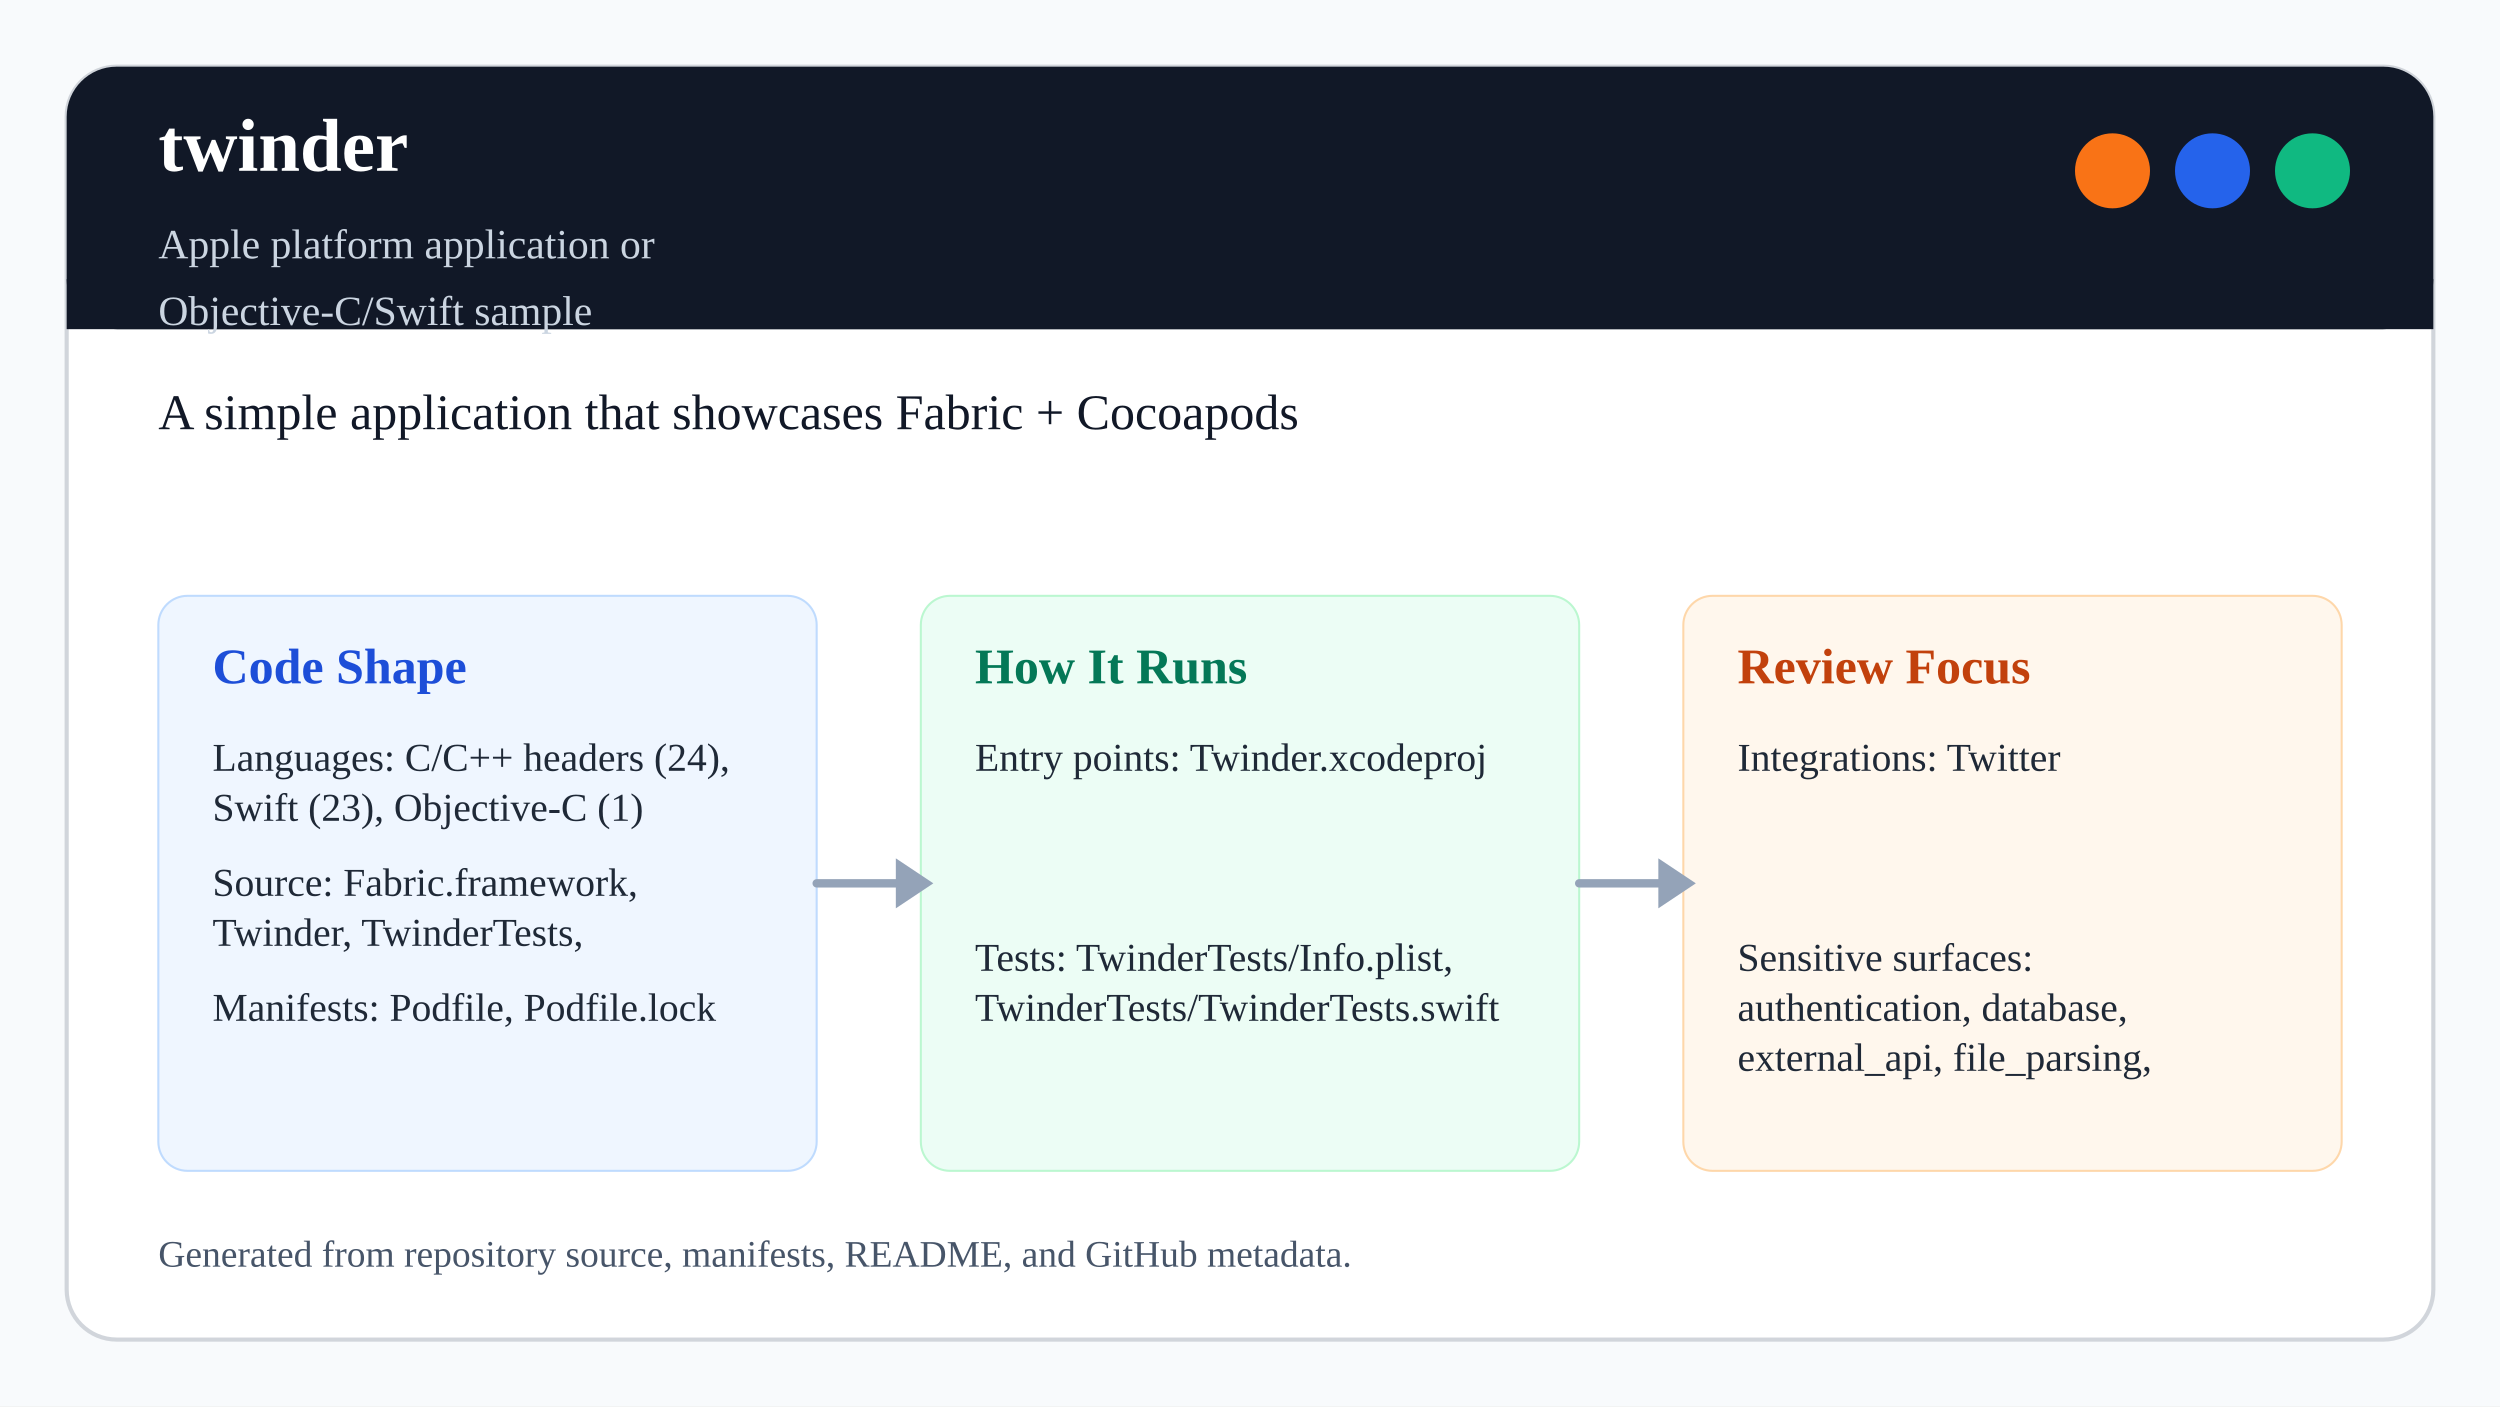
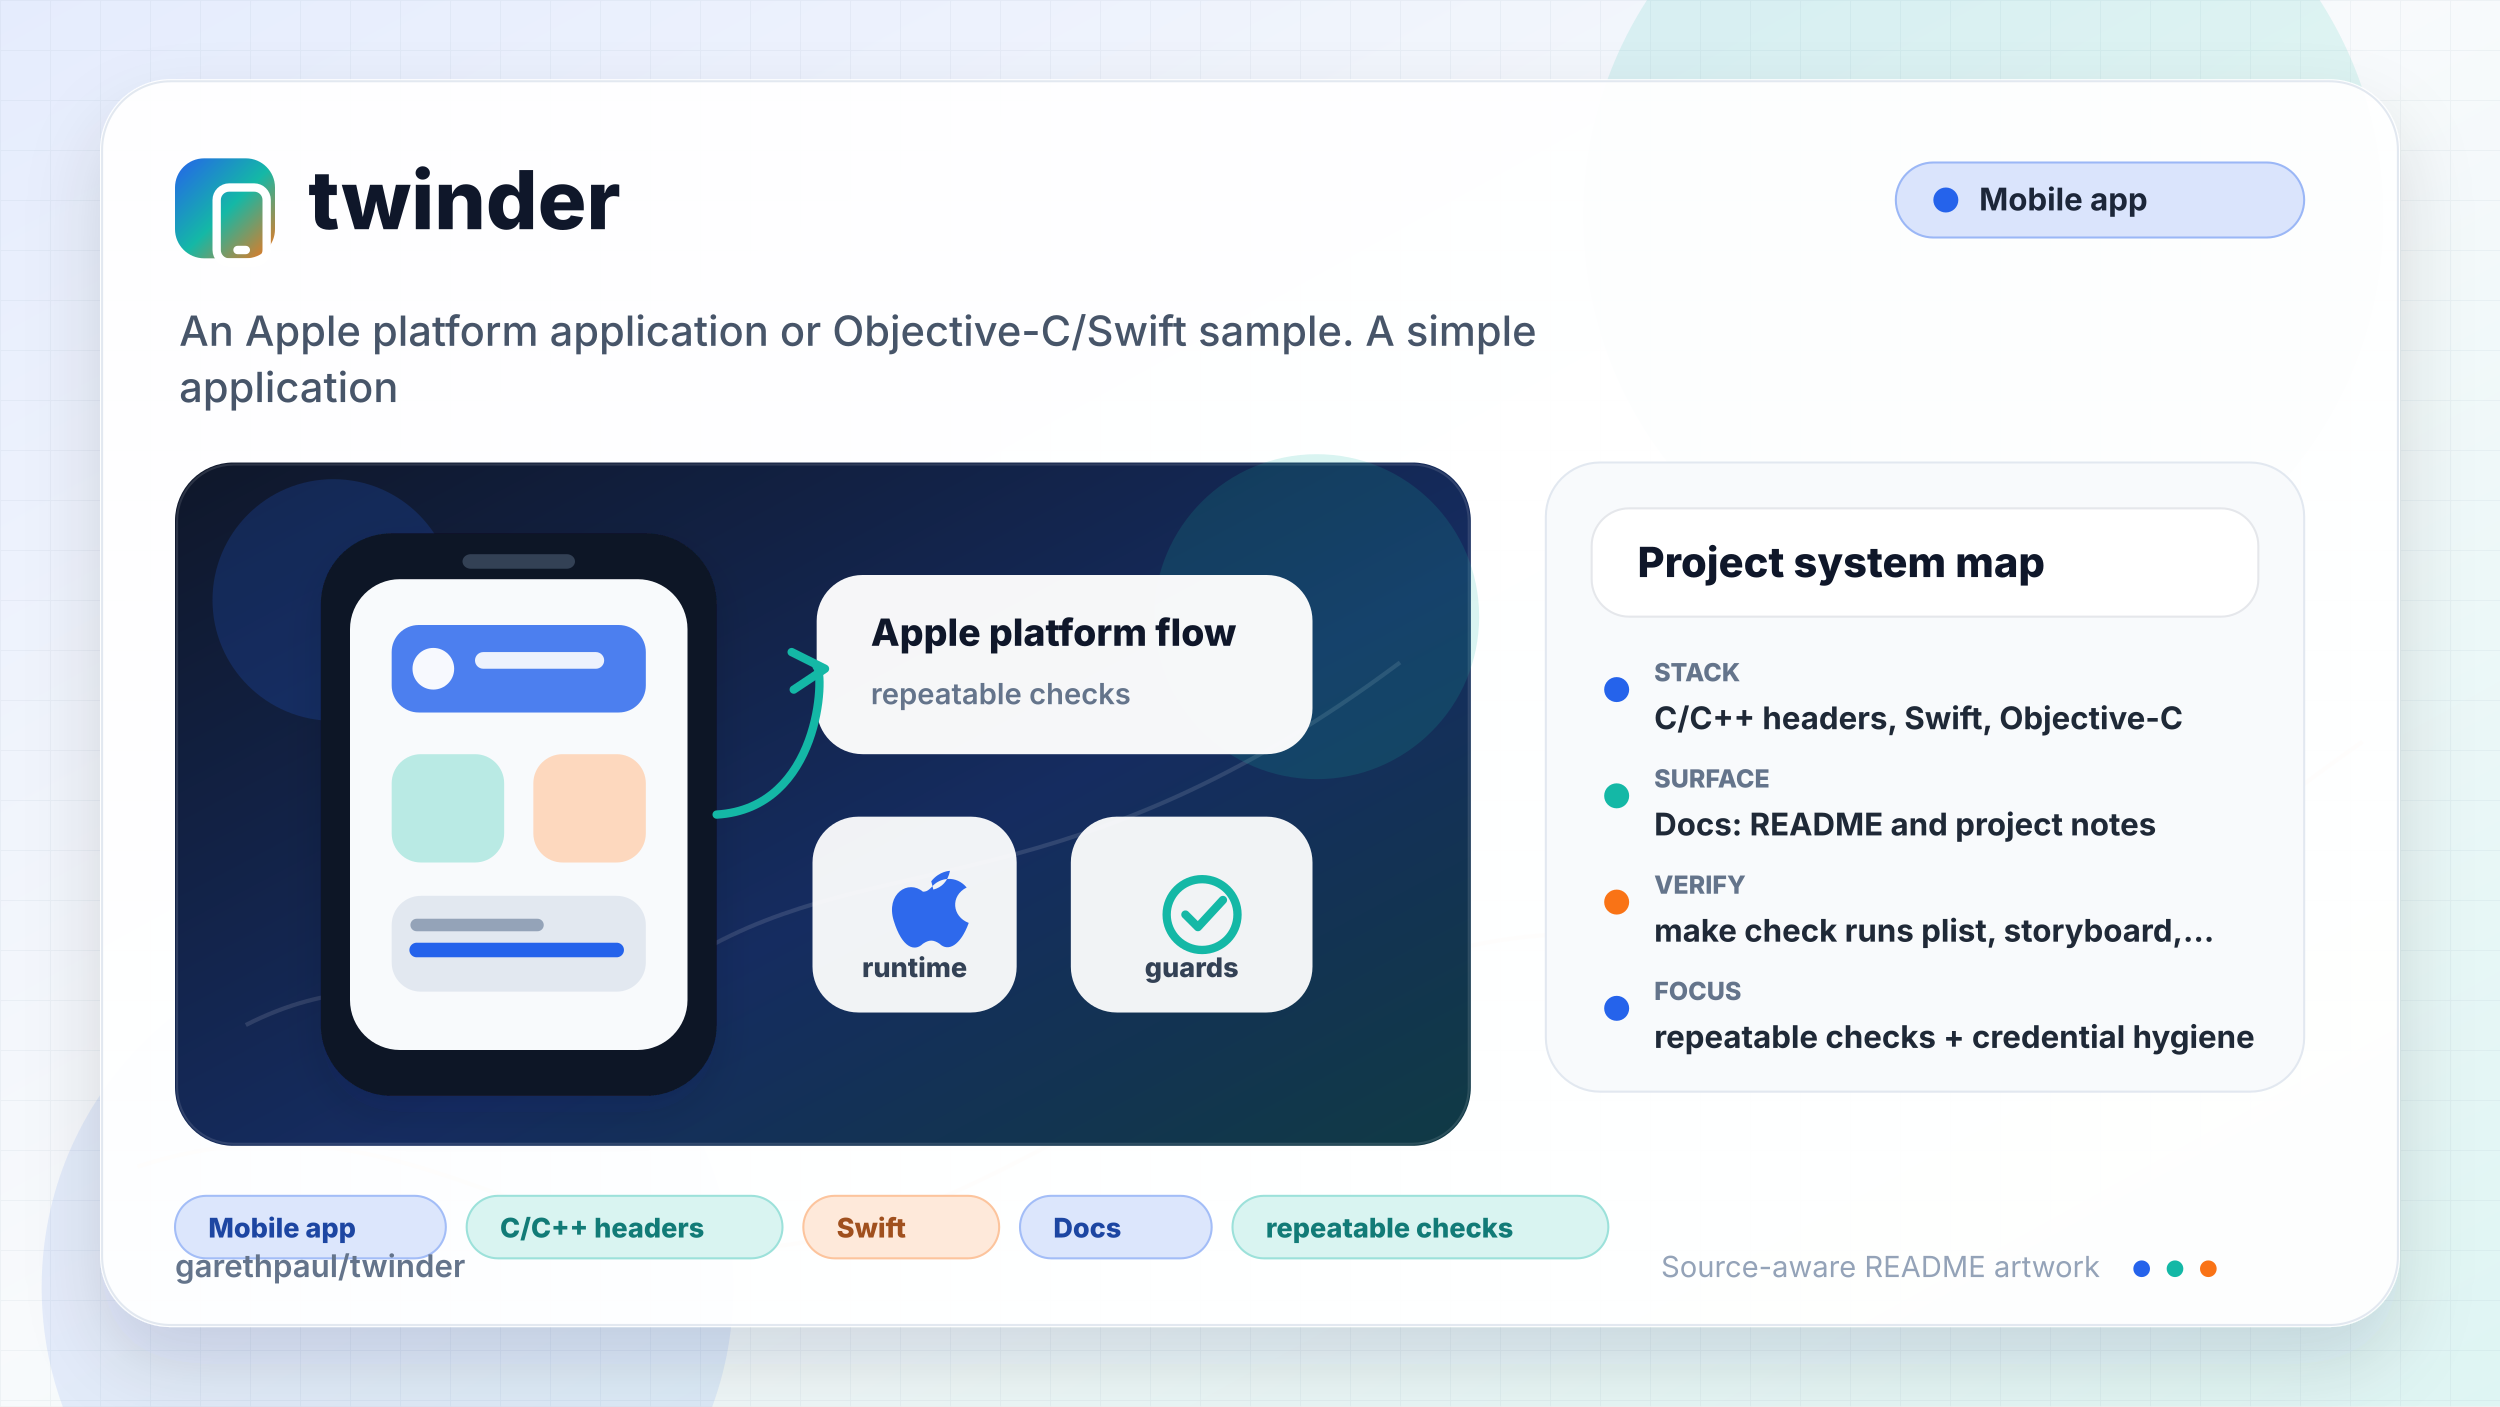
- <svg xmlns="http://www.w3.org/2000/svg" width="1200" height="675" viewBox="0 0 1200 675" role="img" aria-labelledby="title desc">
-   <rect width="1200" height="675" fill="#f8fafc" />
-   <rect x="32" y="32" width="1136" height="611" rx="24" fill="#ffffff" stroke="#d1d5db" stroke-width="2" />
-   <rect x="32" y="32" width="1136" height="126" rx="24" fill="#111827" />
-   <path d="M32 134h1136v24H32z" fill="#111827" />
-   <circle cx="1062" cy="82" r="18" fill="#2563eb" />
-   <circle cx="1110" cy="82" r="18" fill="#10b981" />
-   <circle cx="1014" cy="82" r="18" fill="#f97316" />
-   <text x="76" y="82" font-size="36" fill="#ffffff" font-weight="700">twinder</text>
-   <text x="76" y="124" font-size="20" fill="#cbd5e1">Apple platform application or</text>
-   <text x="76" y="156" font-size="20" fill="#cbd5e1">Objective-C/Swift sample</text>
-   <text x="76" y="206" font-size="24" fill="#111827">A simple application that showcases Fabric + Cocoapods</text>
-   <rect x="76" y="286" width="316" height="276" rx="14" fill="#eff6ff" stroke="#bfdbfe" />
-   <text x="102" y="328" font-size="24" font-weight="700" fill="#1d4ed8">Code Shape</text>
-   <text x="102" y="370" font-size="19" fill="#1f2937">Languages: C/C++ headers (24),</text>
-   <text x="102" y="394" font-size="19" fill="#1f2937">Swift (23), Objective-C (1)</text>
-   <text x="102" y="430" font-size="19" fill="#1f2937">Source: Fabric.framework,</text>
-   <text x="102" y="454" font-size="19" fill="#1f2937">Twinder, TwinderTests,</text>
-   <text x="102" y="490" font-size="19" fill="#1f2937">Manifests: Podfile, Podfile.lock</text>
-   <rect x="442" y="286" width="316" height="276" rx="14" fill="#ecfdf5" stroke="#bbf7d0" />
-   <text x="468" y="328" font-size="24" font-weight="700" fill="#047857">How It Runs</text>
-   <text x="468" y="370" font-size="19" fill="#1f2937">Entry points: Twinder.xcodeproj</text>
-   <text x="468" y="466" font-size="19" fill="#1f2937">Tests: TwinderTests/Info.plist,</text>
-   <text x="468" y="490" font-size="19" fill="#1f2937">TwinderTests/TwinderTests.swift</text>
-   <rect x="808" y="286" width="316" height="276" rx="14" fill="#fff7ed" stroke="#fed7aa" />
-   <text x="834" y="328" font-size="24" font-weight="700" fill="#c2410c">Review Focus</text>
-   <text x="834" y="370" font-size="19" fill="#1f2937">Integrations: Twitter</text>
-   <text x="834" y="466" font-size="19" fill="#1f2937">Sensitive surfaces:</text>
-   <text x="834" y="490" font-size="19" fill="#1f2937">authentication, database,</text>
-   <text x="834" y="514" font-size="19" fill="#1f2937">external_api, file_parsing,</text>
-   <path d="M392 424h50" stroke="#94a3b8" stroke-width="4" stroke-linecap="round" />
-   <path d="M430 412l18 12-18 12z" fill="#94a3b8" />
-   <path d="M758 424h50" stroke="#94a3b8" stroke-width="4" stroke-linecap="round" />
-   <path d="M796 412l18 12-18 12z" fill="#94a3b8" />
-   <text x="76" y="608" font-size="18" fill="#475569">Generated from repository source, manifests, README, and GitHub metadata.</text>
+ <svg xmlns="http://www.w3.org/2000/svg" width="1200" height="675" viewBox="0 0 1200 675" role="img" aria-labelledby="p8lkbz8-title p8lkbz8-desc">
+   <defs>
+     <linearGradient id="p8lkbz8-bg" x1="0" y1="0" x2="1" y2="1">
+       <stop offset="0%" stop-color="#e5ecfd" />
+       <stop offset="48%" stop-color="#f8fafc" />
+       <stop offset="100%" stop-color="#def5f3" />
+     </linearGradient>
+     <linearGradient id="p8lkbz8-stage" x1="0" y1="0" x2="1" y2="1">
+       <stop offset="0%" stop-color="#0f172a" />
+       <stop offset="58%" stop-color="#152c60" />
+       <stop offset="100%" stop-color="#103a45" />
+     </linearGradient>
+     <linearGradient id="p8lkbz8-accent" x1="0" y1="0" x2="1" y2="1">
+       <stop offset="0%" stop-color="#2563eb" />
+       <stop offset="52%" stop-color="#14b8a6" />
+       <stop offset="100%" stop-color="#f97316" />
+     </linearGradient>
+     <linearGradient id="p8lkbz8-soft" x1="0" y1="0" x2="1" y2="1">
+       <stop offset="0%" stop-color="#cbdafa" />
+       <stop offset="100%" stop-color="#fee0cc" />
+     </linearGradient>
+     <filter id="p8lkbz8-shadow" x="-20%" y="-20%" width="140%" height="150%">
+       <feDropShadow dx="0" dy="18" stdDeviation="18" flood-color="#0f172a" flood-opacity="0.14" />
+     </filter>
+     <filter id="p8lkbz8-miniShadow" x="-20%" y="-20%" width="140%" height="150%">
+       <feDropShadow dx="0" dy="8" stdDeviation="10" flood-color="#0f172a" flood-opacity="0.12" />
+     </filter>
+     <pattern id="p8lkbz8-grid" width="24" height="24" patternUnits="userSpaceOnUse">
+       <path d="M24 0H0v24" fill="none" stroke="#94a3b8" stroke-opacity="0.16" stroke-width="1" />
+     </pattern>
+     <style>
+       .label { font: 700 13px ui-sans-serif, system-ui, -apple-system, BlinkMacSystemFont, "Segoe UI", sans-serif; letter-spacing: 0; text-transform: uppercase; }
+       .body { font-family: ui-sans-serif, system-ui, -apple-system, BlinkMacSystemFont, "Segoe UI", sans-serif; letter-spacing: 0; }
+     </style>
+   </defs>
+   <rect width="1200" height="675" fill="url(#p8lkbz8-bg)" />
+   <rect width="1200" height="675" fill="url(#p8lkbz8-grid)" opacity="0.65" />
+   <circle cx="186" cy="618" r="166" fill="#2563eb" opacity="0.10" />
+   <circle cx="952" cy="104" r="192" fill="#14b8a6" opacity="0.12" />
+   <path d="M66 560 C214 512 278 642 430 584 C576 528 676 408 838 462 C966 504 1034 426 1134 356" fill="none" stroke="#f97316" stroke-width="2" stroke-opacity="0.18" />
+   <rect x="48" y="38" width="1104" height="599" rx="34" fill="#ffffff" opacity="0.94" filter="url(#p8lkbz8-shadow)" />
+   <rect x="49" y="39" width="1102" height="597" rx="33" fill="none" stroke="#e2e8f0" stroke-width="1" />
+   <g class="body">
+     <rect x="84" y="76" width="48" height="48" rx="14" fill="url(#p8lkbz8-accent)" />
+     <rect x="104" y="90" width="24" height="36" rx="6" stroke="#ffffff" stroke-width="4" stroke-linecap="round" stroke-linejoin="round" fill="none" />
+     <path d="M16 30h4" transform="translate(98 90)" stroke="#ffffff" stroke-width="4" stroke-linecap="round" stroke-linejoin="round" fill="none" />
+     <text x="148" y="110" fill="#0f172a" font-size="39" font-weight="800">twinder</text>
+     <rect x="910" y="78" width="196" height="36" rx="18" fill="#dae4fc" stroke="#9bb7f6" />
+     <circle cx="934" cy="96" r="6" fill="#2563eb" />
+     <text x="950" y="101" fill="#1c2639" font-size="15" font-weight="700">Mobile app</text>
+     <text x="86" y="166" fill="#475569" font-size="20" font-weight="500">An Apple platform application or Objective-C/Swift sample. A simple</text>
+     <text x="86" y="193" fill="#475569" font-size="20" font-weight="500">application</text>
+   </g>
+   <g transform="translate(84 222)">
+     <rect x="0" y="0" width="622" height="328" rx="28" fill="url(#p8lkbz8-stage)" />
+     <rect x="1" y="1" width="620" height="326" rx="27" fill="none" stroke="#ffffff" stroke-opacity="0.12" />
+     <path d="M34 270 C116 228 166 286 250 236 C338 184 430 214 588 96" fill="none" stroke="#ffffff" stroke-opacity="0.12" stroke-width="2" />
+     <circle cx="76" cy="66" r="58" fill="#2563eb" opacity="0.20" />
+     <circle cx="548" cy="74" r="78" fill="#14b8a6" opacity="0.16" />
+     <g class="body">
+       <rect x="70" y="34" width="190" height="270" rx="34" fill="#111827" filter="url(#p8lkbz8-miniShadow)" />
+       <rect x="84" y="56" width="162" height="226" rx="24" fill="#f8fafc" />
+       <rect x="138" y="44" width="54" height="7" rx="4" fill="#334155" />
+       <rect x="104" y="78" width="122" height="42" rx="13" fill="#4c7fef" />
+       <circle cx="124" cy="99" r="10" fill="#ffffff" opacity="0.95" />
+       <rect x="144" y="91" width="62" height="8" rx="4" fill="#ffffff" opacity="0.9" />
+       <rect x="104" y="140" width="54" height="52" rx="14" fill="#b9eae4" />
+       <rect x="172" y="140" width="54" height="52" rx="14" fill="#fdd8be" />
+       <rect x="104" y="208" width="122" height="46" rx="14" fill="#e2e8f0" />
+       <path d="M116 234h96" stroke="#2563eb" stroke-width="7" stroke-linecap="round" />
+       <path d="M116 222h58" stroke="#94a3b8" stroke-width="6" stroke-linecap="round" />
+       <rect x="308" y="54" width="238" height="86" rx="22" fill="#ffffff" opacity="0.96" />
+       <text x="334" y="88" fill="#0f172a" font-size="18" font-weight="800">Apple platform flow</text>
+       <text x="334" y="116" fill="#64748b" font-size="14" font-weight="600">repeatable checks</text>
+       <path d="M260 169 C310 166 312 101 308 98" fill="none" stroke="#14b8a6" stroke-width="4" stroke-linecap="round" />
+       <path d="M296 91 l16 8 -15 10" fill="none" stroke="#14b8a6" stroke-width="4" stroke-linecap="round" stroke-linejoin="round" />
+       <rect x="306" y="170" width="98" height="94" rx="22" fill="#ffffff" opacity="0.94" />
+       <rect x="430" y="170" width="116" height="94" rx="22" fill="#ffffff" opacity="0.94" />
+       <path d="M25 7c4-5 9-5 9-5-1 5-4 8-8 9 M21 12c-7-6-18 1-14 14 4 13 10 15 14 11 3-2 5-2 8 0 4 4 10 1 14-10-8-3-9-13-1-17-5-6-13-5-17 0-2 2-3 2-4 2z" transform="translate(338 194)" fill="#2563eb" opacity="0.95" />
+       <circle cx="493" cy="217" r="17" stroke="#14b8a6" stroke-width="4" stroke-linecap="round" stroke-linejoin="round" fill="none" />
+       <path d="M13 21l6 6 12-13" transform="translate(472 196)" stroke="#14b8a6" stroke-width="4" stroke-linecap="round" stroke-linejoin="round" fill="none" />
+       <text x="355" y="247" fill="#334155" font-size="13" text-anchor="middle" font-weight="800">runtime</text>
+       <text x="488" y="247" fill="#334155" font-size="13" text-anchor="middle" font-weight="800">guards</text>
+     </g>
+   </g>
+   <g class="body" transform="translate(742 222)">
+     <rect x="0" y="0" width="364" height="302" rx="26" fill="#f8fafc" stroke="#e2e8f0" />
+     <rect x="22" y="22" width="320" height="52" rx="18" fill="#ffffff" stroke="#e5e7eb" />
+     <text x="44" y="55" fill="#0f172a" font-size="20" font-weight="800">Project system map</text>
+     <g transform="translate(24 94)">
+       <circle cx="10" cy="15" r="6" fill="#2563eb" />
+       <text x="28" y="11" fill="#64748b" font-size="12" font-weight="800">STACK</text>
+       <text x="28" y="34" fill="#1f2937" font-size="15" font-weight="650">C/C++ headers, Swift, Objective-C</text>
+     </g>
+     <g transform="translate(24 145)">
+       <circle cx="10" cy="15" r="6" fill="#14b8a6" />
+       <text x="28" y="11" fill="#64748b" font-size="12" font-weight="800">SURFACE</text>
+       <text x="28" y="34" fill="#1f2937" font-size="15" font-weight="650">Docs: README and project notes</text>
+     </g>
+     <g transform="translate(24 196)">
+       <circle cx="10" cy="15" r="6" fill="#f97316" />
+       <text x="28" y="11" fill="#64748b" font-size="12" font-weight="800">VERIFY</text>
+       <text x="28" y="34" fill="#1f2937" font-size="15" font-weight="650">make check runs plist, storyboard,...</text>
+     </g>
+     <g transform="translate(24 247)">
+       <circle cx="10" cy="15" r="6" fill="#2563eb" />
+       <text x="28" y="11" fill="#64748b" font-size="12" font-weight="800">FOCUS</text>
+       <text x="28" y="34" fill="#1f2937" font-size="15" font-weight="650">repeatable checks + credential hygiene</text>
+     </g>
+   </g>
+   <g class="body">
+     <rect x="84" y="574" width="130" height="30" rx="15" fill="#dce6fc" stroke="#a3bdf7" />
+     <text x="100" y="594" fill="#1d46a2" font-size="13" font-weight="800">Mobile app</text>
+     <rect x="224" y="574" width="151.6" height="30" rx="15" fill="#d9f4f1" stroke="#9ce1da" />
+     <text x="240" y="594" fill="#127b77" font-size="13" font-weight="800">C/C++ headers</text>
+     <rect x="385.6" y="574" width="94" height="30" rx="15" fill="#fee9da" stroke="#fcc49d" />
+     <text x="401.6" y="594" fill="#a0501e" font-size="13" font-weight="800">Swift</text>
+     <rect x="489.6" y="574" width="92" height="30" rx="15" fill="#dce6fc" stroke="#a3bdf7" />
+     <text x="505.6" y="594" fill="#1d46a2" font-size="13" font-weight="800">Docs</text>
+     <rect x="591.6" y="574" width="180.4" height="30" rx="15" fill="#d9f4f1" stroke="#9ce1da" />
+     <text x="607.6" y="594" fill="#127b77" font-size="13" font-weight="800">repeatable checks</text>
+   </g>
+   <g class="body">
+     <text x="84" y="613" fill="#64748b" font-size="15" font-weight="600">garethpaul/twinder</text>
+     <text x="1008" y="613" fill="#94a3b8" font-size="14" text-anchor="end">Source-aware README artwork</text>
+     <circle cx="1028" cy="609" r="4" fill="#2563eb" />
+     <circle cx="1044" cy="609" r="4" fill="#14b8a6" />
+     <circle cx="1060" cy="609" r="4" fill="#f97316" />
+   </g>
</svg>
